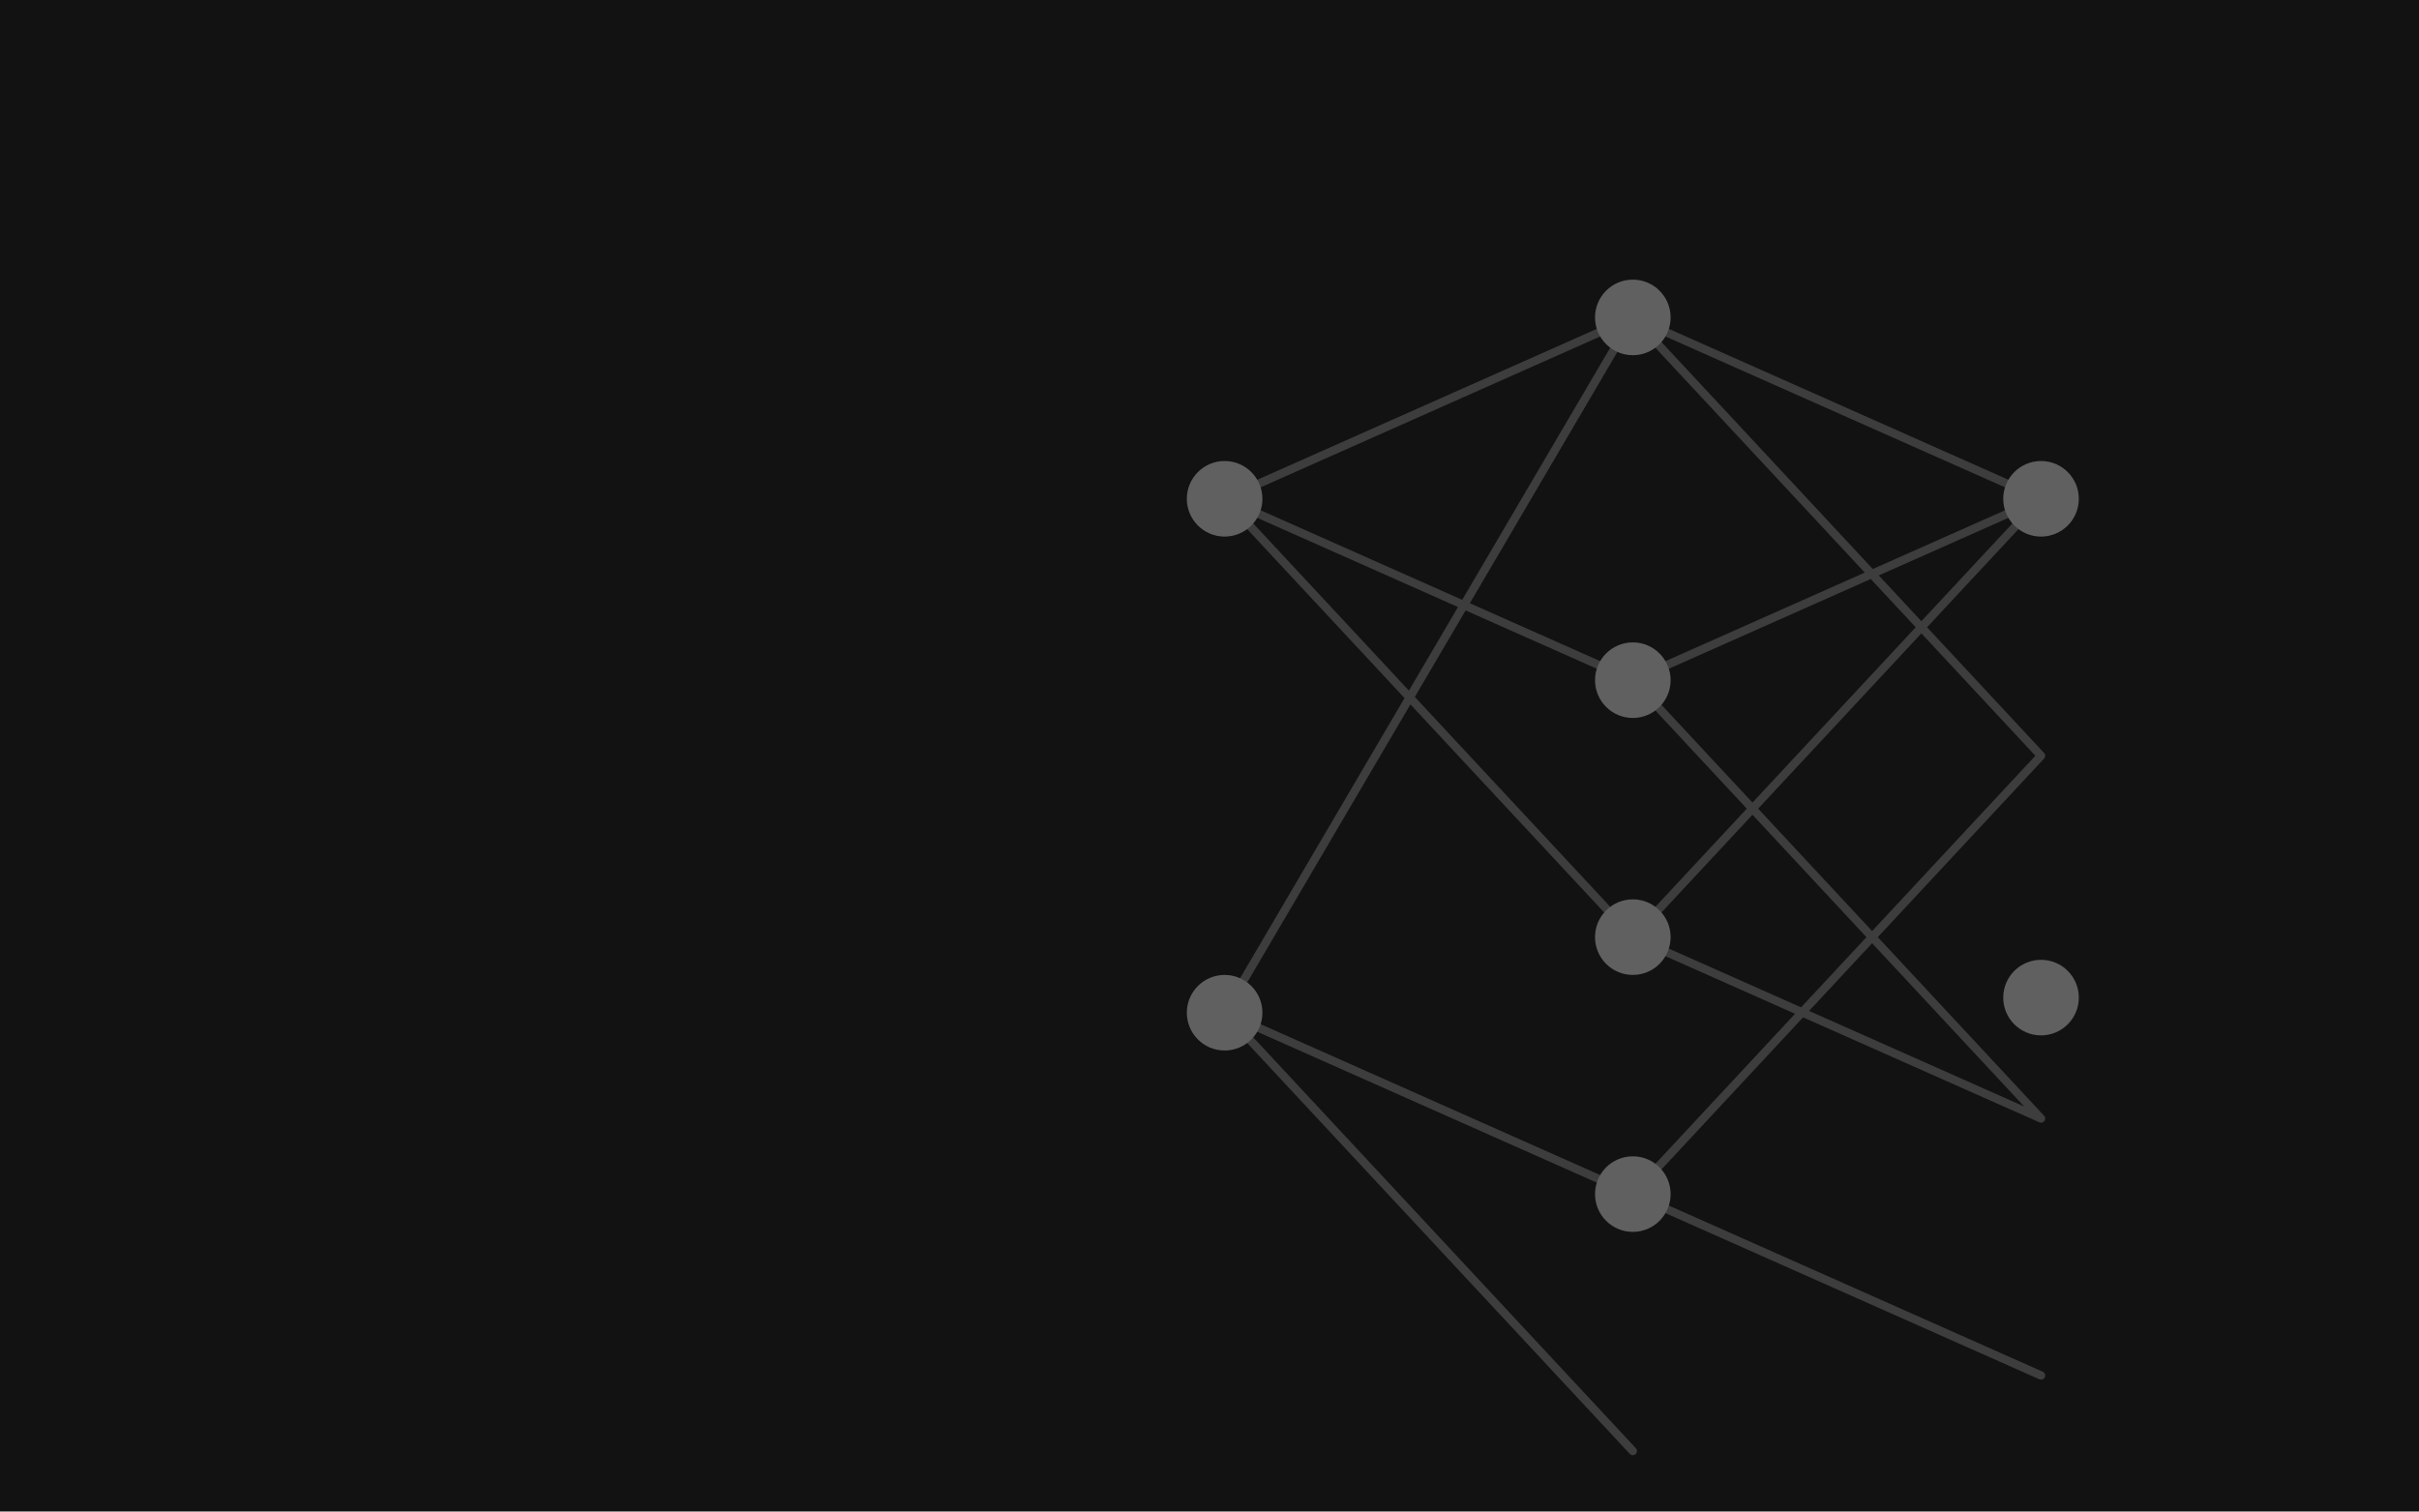
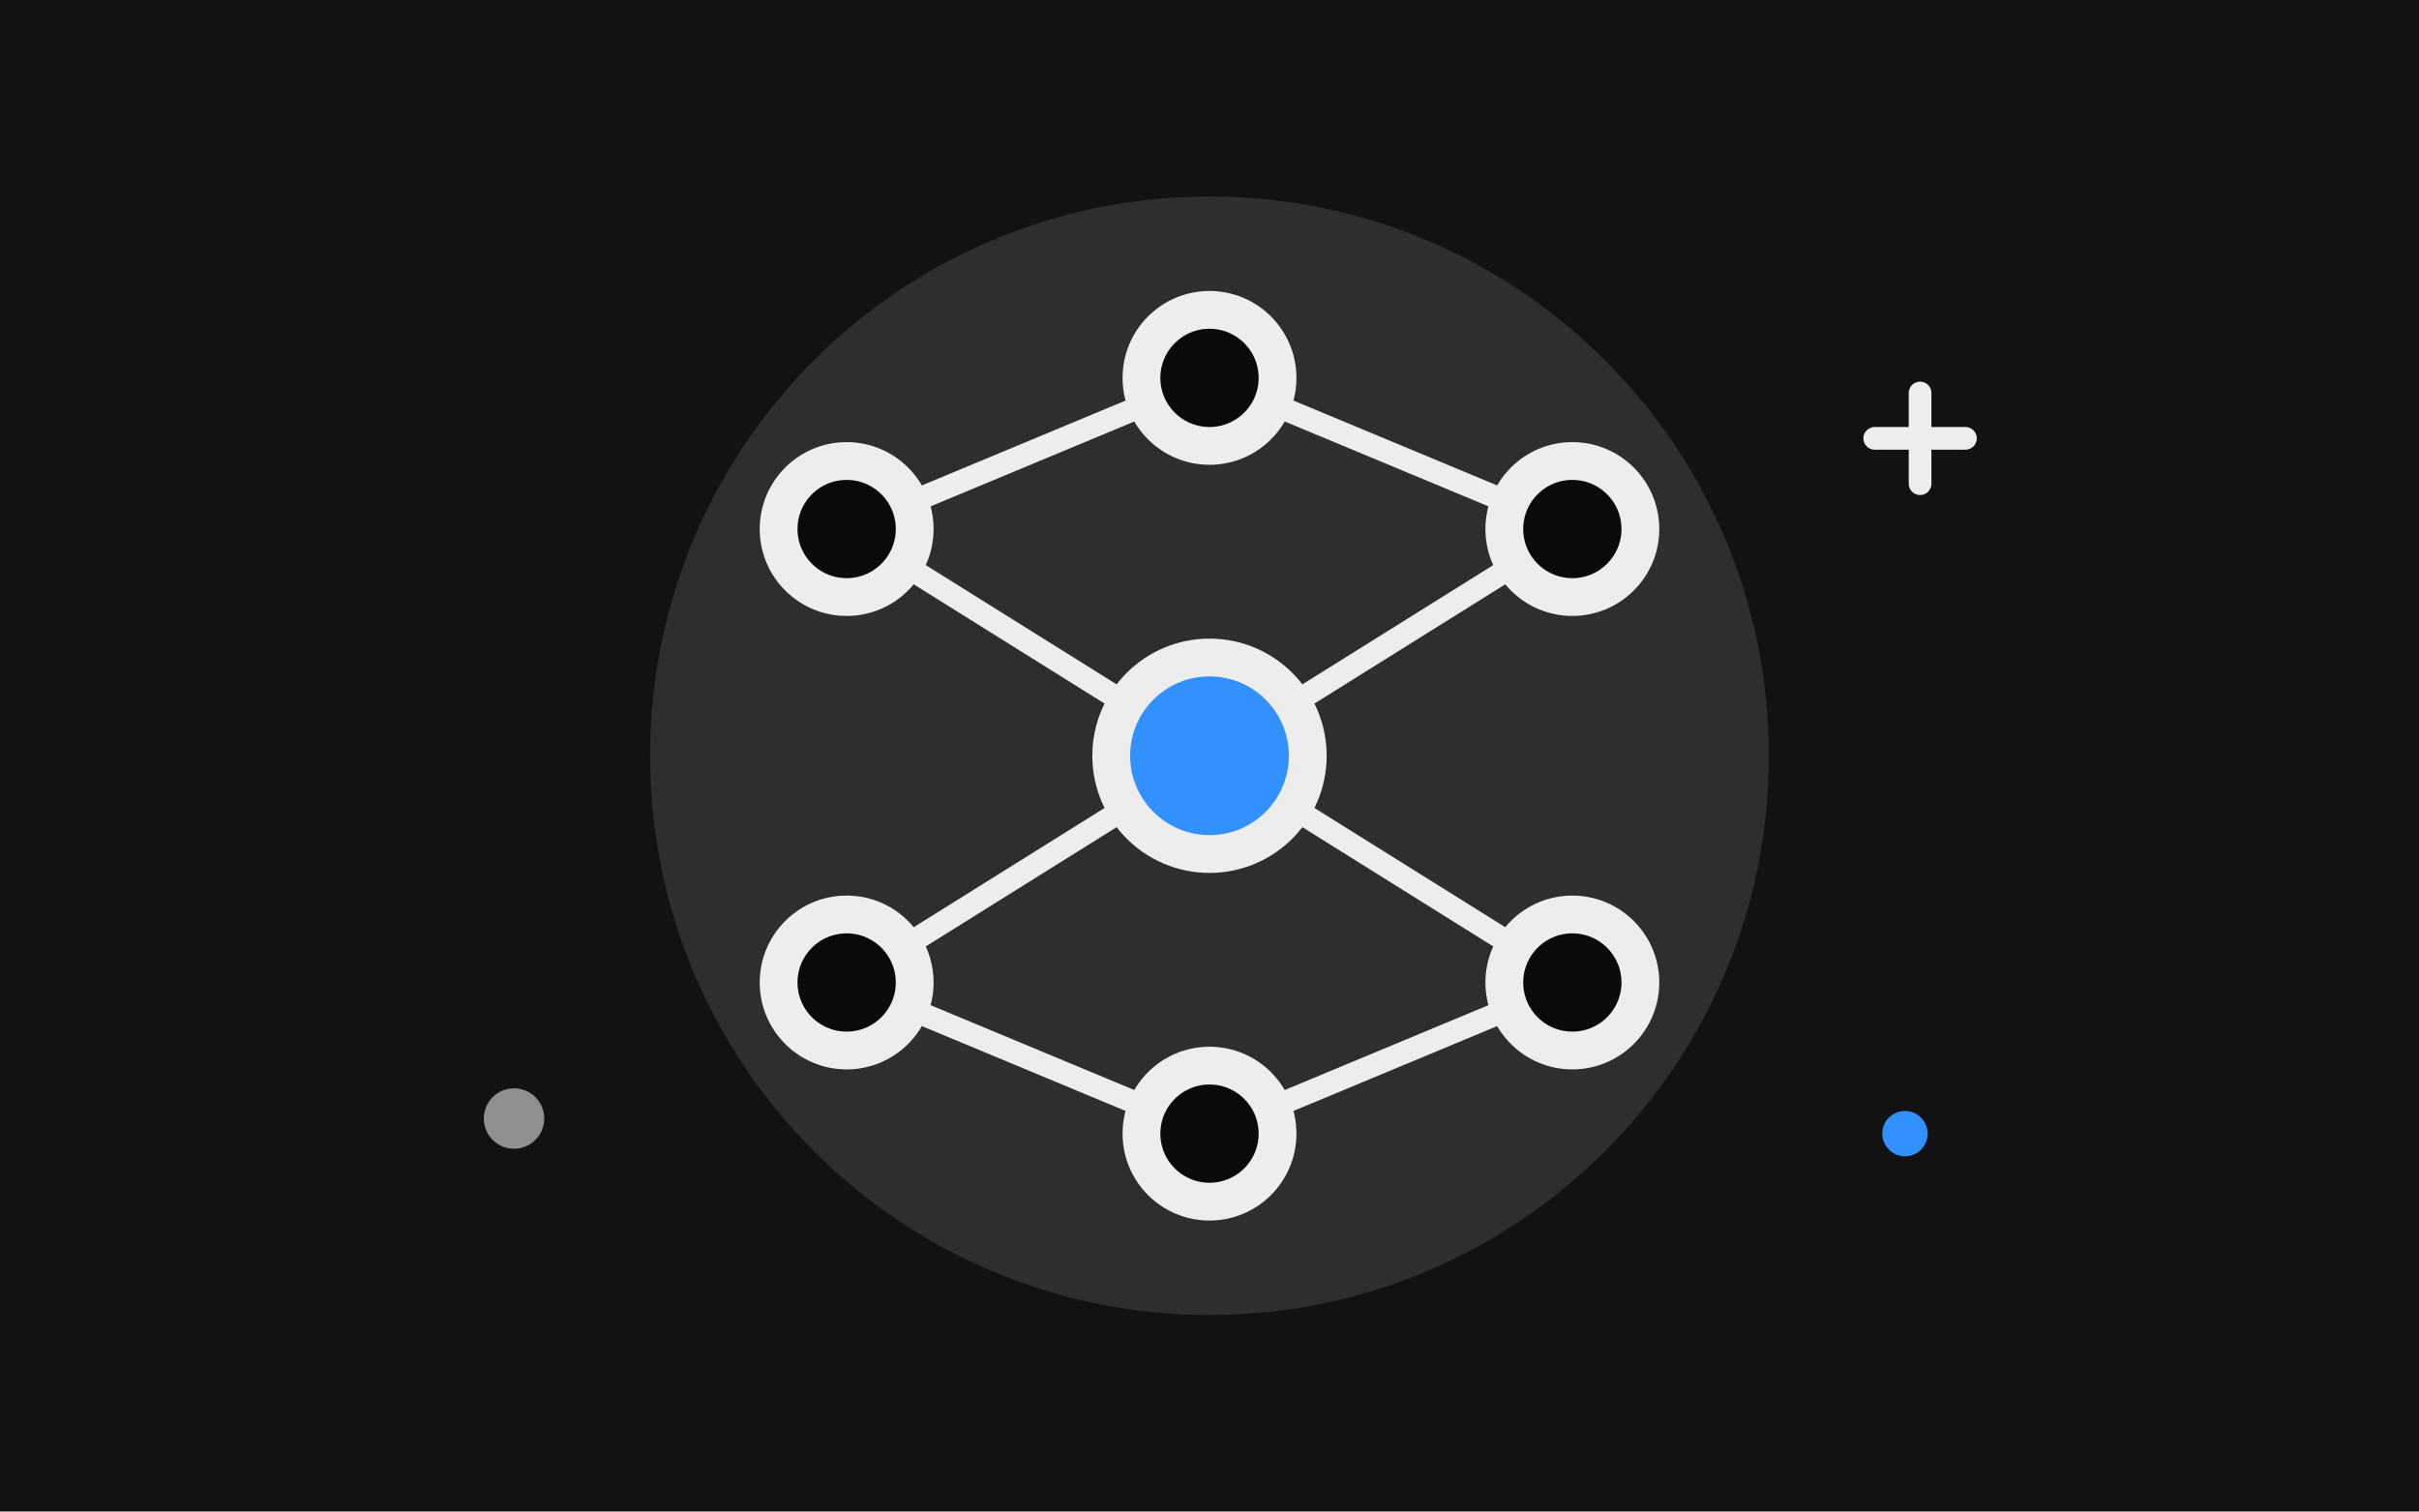
- <svg xmlns="http://www.w3.org/2000/svg" viewBox="0 0 320 200" width="800" height="500">
+ <svg xmlns="http://www.w3.org/2000/svg" viewBox="0 0 320 200" width="1600" height="1000">
+   <style>
+ .g{fill:#2e2e2e}
+ .o{fill:none;stroke:#ededed;stroke-width:5;stroke-linejoin:round;stroke-linecap:round}
+ .o3{fill:none;stroke:#ededed;stroke-width:3;stroke-linejoin:round;stroke-linecap:round}
+ .p{fill:#0a0a0a;stroke:#ededed;stroke-width:5;stroke-linejoin:round;stroke-linecap:round}
+ .s{fill:#454545;stroke:#ededed;stroke-width:5;stroke-linejoin:round;stroke-linecap:round}
+ .b{fill:#3291ff;stroke:#ededed;stroke-width:5;stroke-linejoin:round;stroke-linecap:round}
+ .bl{fill:#3291ff}
+ .d{fill:#8f8f8f}
+ .plus{fill:none;stroke:#ededed;stroke-width:3;stroke-linecap:round}
+ .chk{fill:none;stroke:#3291ff;stroke-width:8;stroke-linecap:round;stroke-linejoin:round}
+ </style>
  <rect width="320" height="200" fill="#121212" />
-   <g fill="none" stroke-linecap="round" stroke-linejoin="round" opacity=".62">
-     <g stroke="#8f8f8f" stroke-width="1.1" opacity=".55">
-       <path d="M162 66l54-24M162 66l54 24M162 66l54 58M162 134l54-92M162 134l54 24M162 134l54 58M216 42l54 24M216 42l54 58M216 90l54-24M216 90l54 58M216 124l54-58M216 124l54 24M216 158l54-58M216 158l54 24" />
-     </g>
-     <g fill="#8f8f8f">
-       <circle cx="162" cy="66" r="5" />
-       <circle cx="162" cy="134" r="5" />
-       <circle cx="216" cy="42" r="5" />
-       <circle cx="216" cy="90" r="5" />
-       <circle cx="216" cy="124" r="5" />
-       <circle cx="216" cy="158" r="5" />
-       <circle cx="270" cy="66" r="5" />
-       <circle cx="270" cy="132" r="5" />
-     </g>
-   </g>
+   <circle class="g" cx="160" cy="100" r="74" />
+   <path class="o3" d="M112 70L160 50M112 70L160 100M112 130L160 100M112 130L160 150M160 50L208 70M160 100L208 70M160 100L208 130M160 150L208 130" />
+   <circle class="p" cx="112" cy="70" r="9" />
+   <circle class="p" cx="112" cy="130" r="9" />
+   <circle class="p" cx="160" cy="50" r="9" />
+   <circle class="p" cx="160" cy="150" r="9" />
+   <circle class="p" cx="208" cy="70" r="9" />
+   <circle class="p" cx="208" cy="130" r="9" />
+   <circle class="b" cx="160" cy="100" r="13" />
+   <path class="plus" d="M254 52v12M248 58h12" />
+   <circle class="d" cx="68" cy="148" r="4" />
+   <circle class="bl" cx="252" cy="150" r="3" />
</svg>
